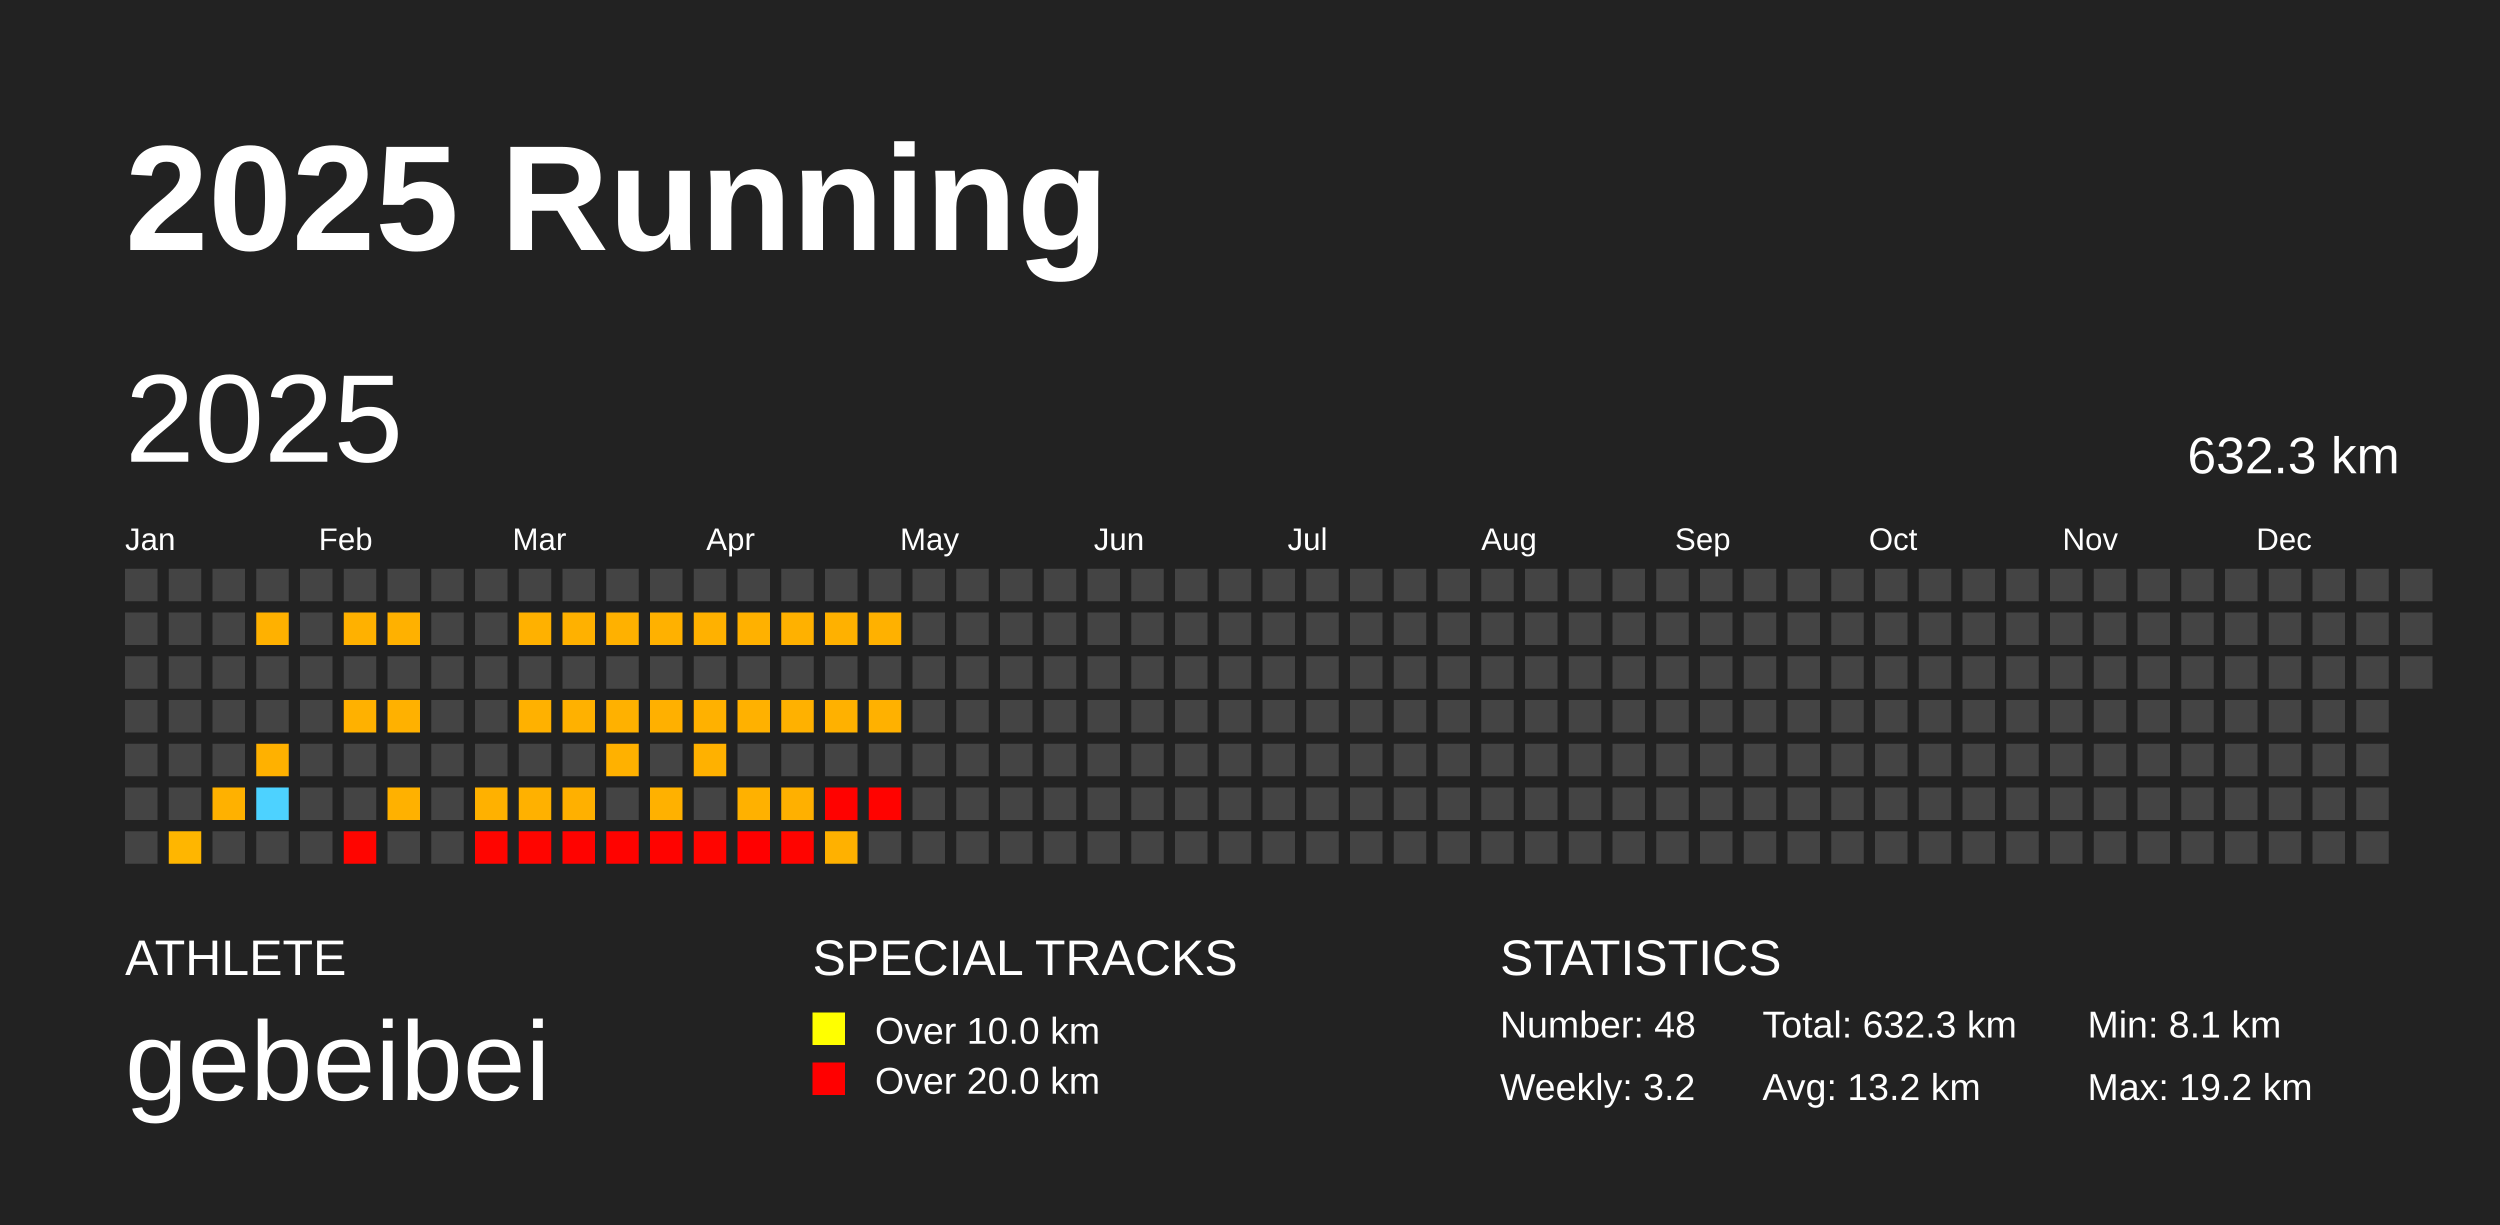
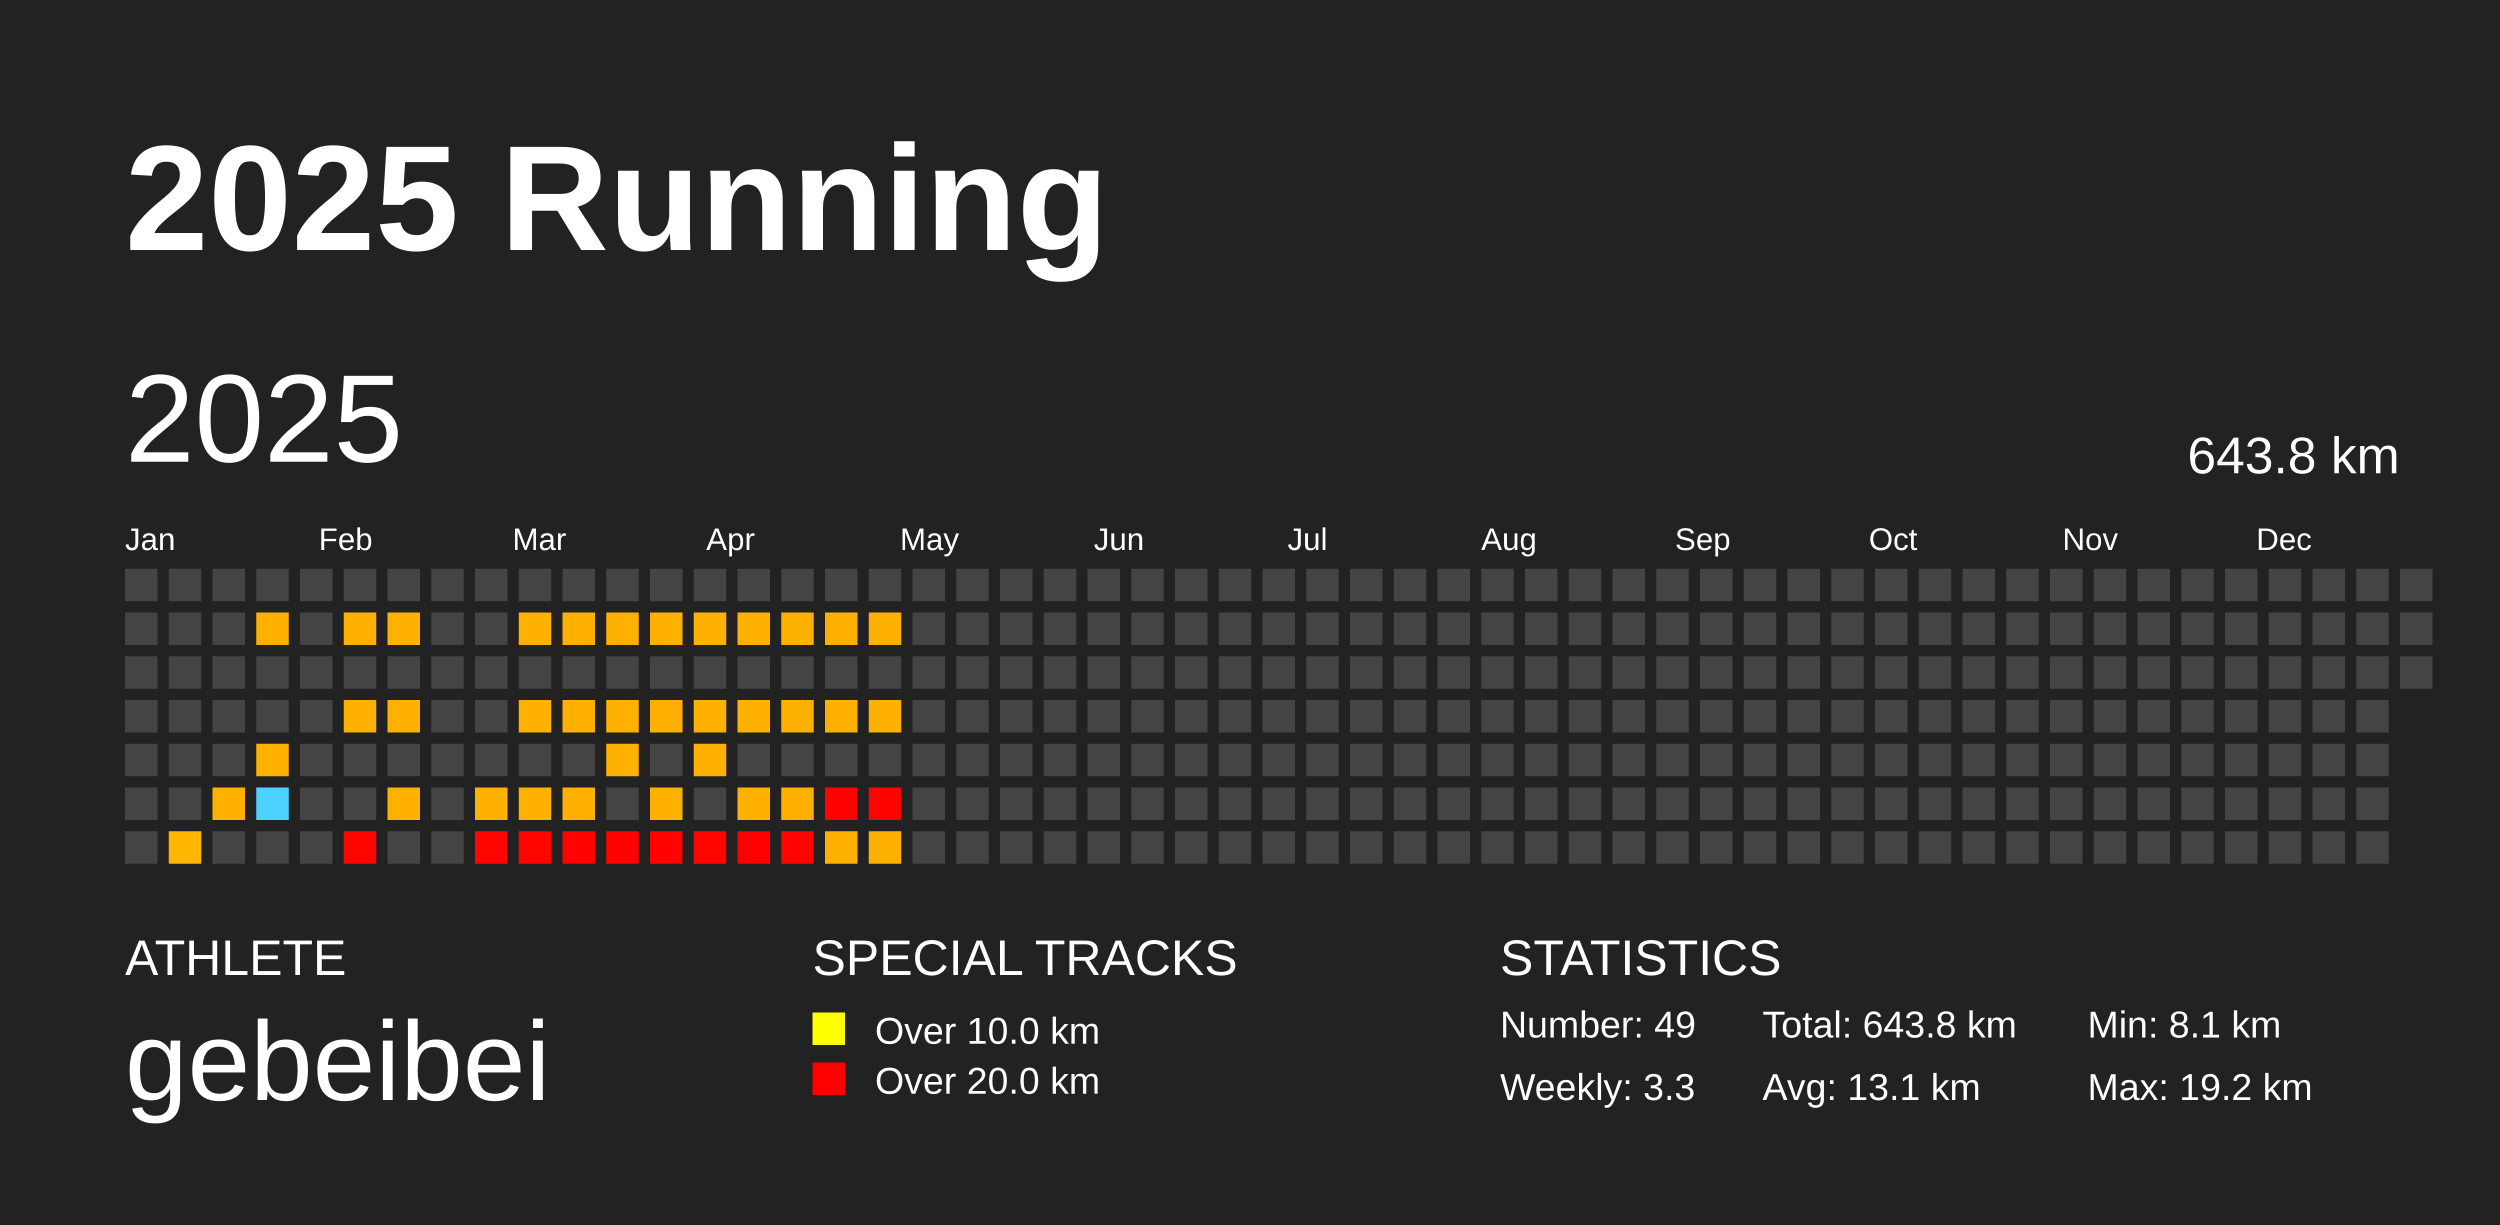
<svg xmlns="http://www.w3.org/2000/svg" baseProfile="full" height="98mm" version="1.1" viewBox="0,0,200,98" width="200mm">
  <defs />
  <rect fill="#222222" height="98" width="200" x="0" y="0" />
  <text fill="#FFFFFF" style="font-size:12px; font-family:Arial; font-weight:bold;" x="10" y="20">2025 Running</text>
  <text fill="#FFFFFF" style="font-size:4px; font-family:Arial" x="10" y="78">ATHLETE</text>
  <text fill="#FFFFFF" style="font-size:9px; font-family:Arial" x="10" y="88">gebeibei</text>
  <text fill="#FFFFFF" style="font-size:4px; font-family:Arial" x="65" y="78">SPECIAL TRACKS</text>
  <rect fill="yellow" height="2.6" width="2.6" x="65" y="81" />
  <text fill="#FFFFFF" style="font-size:3px; font-family:Arial" x="70" y="83.5">Over 10.0 km</text>
  <rect fill="red" height="2.6" width="2.6" x="65" y="85" />
  <text fill="#FFFFFF" style="font-size:3px; font-family:Arial" x="70" y="87.5">Over 20.0 km</text>
  <text fill="#FFFFFF" style="font-size:4px; font-family:Arial" x="120" y="78">STATISTICS</text>
-   <text fill="#FFFFFF" style="font-size:3px; font-family:Arial" x="120" y="83">Number: 48</text>
-   <text fill="#FFFFFF" style="font-size:3px; font-family:Arial" x="120" y="88">Weekly: 3.2</text>
-   <text fill="#FFFFFF" style="font-size:3px; font-family:Arial" x="141" y="83">Total: 632.3 km</text>
-   <text fill="#FFFFFF" style="font-size:3px; font-family:Arial" x="141" y="88">Avg: 13.2 km</text>
+   <text fill="#FFFFFF" style="font-size:3px; font-family:Arial" x="120" y="83">Number: 49</text>
+   <text fill="#FFFFFF" style="font-size:3px; font-family:Arial" x="120" y="88">Weekly: 3.3</text>
+   <text fill="#FFFFFF" style="font-size:3px; font-family:Arial" x="141" y="83">Total: 643.8 km</text>
+   <text fill="#FFFFFF" style="font-size:3px; font-family:Arial" x="141" y="88">Avg: 13.1 km</text>
  <text fill="#FFFFFF" style="font-size:3px; font-family:Arial" x="167" y="83">Min: 8.1 km</text>
  <text fill="#FFFFFF" style="font-size:3px; font-family:Arial" x="167" y="88">Max: 19.2 km</text>
  <text dominant-baseline="hanging" fill="#FFFFFF" style="font-size:10.0px; font-family:Arial;" x="10" y="30">2025</text>
-   <text dominant-baseline="hanging" fill="#FFFFFF" style="font-size:4.125px; font-family:Arial;" x="175" y="35">632.3 km</text>
+   <text dominant-baseline="hanging" fill="#FFFFFF" style="font-size:4.125px; font-family:Arial;" x="175" y="35">643.8 km</text>
  <text fill="#FFFFFF" style="font-size:2.5px; font-family:Arial" x="10.0" y="44">Jan</text>
  <text fill="#FFFFFF" style="font-size:2.5px; font-family:Arial" x="25.5" y="44">Feb</text>
  <text fill="#FFFFFF" style="font-size:2.5px; font-family:Arial" x="41.0" y="44">Mar</text>
  <text fill="#FFFFFF" style="font-size:2.5px; font-family:Arial" x="56.5" y="44">Apr</text>
  <text fill="#FFFFFF" style="font-size:2.5px; font-family:Arial" x="72.0" y="44">May</text>
  <text fill="#FFFFFF" style="font-size:2.5px; font-family:Arial" x="87.5" y="44">Jun</text>
  <text fill="#FFFFFF" style="font-size:2.5px; font-family:Arial" x="103.0" y="44">Jul</text>
  <text fill="#FFFFFF" style="font-size:2.5px; font-family:Arial" x="118.5" y="44">Aug</text>
  <text fill="#FFFFFF" style="font-size:2.5px; font-family:Arial" x="134.0" y="44">Sep</text>
  <text fill="#FFFFFF" style="font-size:2.5px; font-family:Arial" x="149.5" y="44">Oct</text>
  <text fill="#FFFFFF" style="font-size:2.5px; font-family:Arial" x="165.0" y="44">Nov</text>
  <text fill="#FFFFFF" style="font-size:2.5px; font-family:Arial" x="180.5" y="44">Dec</text>
  <rect fill="#444444" height="2.6" width="2.6" x="10.0" y="45.5" />
  <rect fill="#444444" height="2.6" width="2.6" x="10.0" y="49.0" />
  <rect fill="#444444" height="2.6" width="2.6" x="10.0" y="52.5" />
  <rect fill="#444444" height="2.6" width="2.6" x="10.0" y="56.0" />
  <rect fill="#444444" height="2.6" width="2.6" x="10.0" y="59.5" />
  <rect fill="#444444" height="2.6" width="2.6" x="10.0" y="63.0" />
  <rect fill="#444444" height="2.6" width="2.6" x="10.0" y="66.5" />
  <rect fill="#444444" height="2.6" width="2.6" x="13.5" y="45.5" />
  <rect fill="#444444" height="2.6" width="2.6" x="13.5" y="49.0" />
  <rect fill="#444444" height="2.6" width="2.6" x="13.5" y="52.5" />
  <rect fill="#444444" height="2.6" width="2.6" x="13.5" y="56.0" />
  <rect fill="#444444" height="2.6" width="2.6" x="13.5" y="59.5" />
  <rect fill="#444444" height="2.6" width="2.6" x="13.5" y="63.0" />
  <rect fill="#ffb600" height="2.6" width="2.6" x="13.5" y="66.5" />
  <rect fill="#444444" height="2.6" width="2.6" x="17.0" y="45.5" />
  <rect fill="#444444" height="2.6" width="2.6" x="17.0" y="49.0" />
  <rect fill="#444444" height="2.6" width="2.6" x="17.0" y="52.5" />
  <rect fill="#444444" height="2.6" width="2.6" x="17.0" y="56.0" />
  <rect fill="#444444" height="2.6" width="2.6" x="17.0" y="59.5" />
  <rect fill="#ffb100" height="2.6" width="2.6" x="17.0" y="63.0" />
  <rect fill="#444444" height="2.6" width="2.6" x="17.0" y="66.5" />
  <rect fill="#444444" height="2.6" width="2.6" x="20.5" y="45.5" />
  <rect fill="#ffb100" height="2.6" width="2.6" x="20.5" y="49.0" />
  <rect fill="#444444" height="2.6" width="2.6" x="20.5" y="52.5" />
  <rect fill="#444444" height="2.6" width="2.6" x="20.5" y="56.0" />
  <rect fill="#ffb100" height="2.6" width="2.6" x="20.5" y="59.5" />
  <rect fill="#4dd2ff" height="2.6" width="2.6" x="20.5" y="63.0" />
  <rect fill="#444444" height="2.6" width="2.6" x="20.5" y="66.5" />
  <rect fill="#444444" height="2.6" width="2.6" x="24.0" y="45.5" />
  <rect fill="#444444" height="2.6" width="2.6" x="24.0" y="49.0" />
  <rect fill="#444444" height="2.6" width="2.6" x="24.0" y="52.5" />
  <rect fill="#444444" height="2.6" width="2.6" x="24.0" y="56.0" />
  <rect fill="#444444" height="2.6" width="2.6" x="24.0" y="59.5" />
  <rect fill="#444444" height="2.6" width="2.6" x="24.0" y="63.0" />
  <rect fill="#444444" height="2.6" width="2.6" x="24.0" y="66.5" />
  <rect fill="#444444" height="2.6" width="2.6" x="27.5" y="45.5" />
  <rect fill="#ffb100" height="2.6" width="2.6" x="27.5" y="49.0" />
  <rect fill="#444444" height="2.6" width="2.6" x="27.5" y="52.5" />
  <rect fill="#ffb100" height="2.6" width="2.6" x="27.5" y="56.0" />
  <rect fill="#444444" height="2.6" width="2.6" x="27.5" y="59.5" />
  <rect fill="#444444" height="2.6" width="2.6" x="27.5" y="63.0" />
  <rect fill="#ff0500" height="2.6" width="2.6" x="27.5" y="66.5" />
  <rect fill="#444444" height="2.6" width="2.6" x="31.0" y="45.5" />
  <rect fill="#ffb100" height="2.6" width="2.6" x="31.0" y="49.0" />
  <rect fill="#444444" height="2.6" width="2.6" x="31.0" y="52.5" />
  <rect fill="#ffb100" height="2.6" width="2.6" x="31.0" y="56.0" />
  <rect fill="#444444" height="2.6" width="2.6" x="31.0" y="59.5" />
  <rect fill="#ffb100" height="2.6" width="2.6" x="31.0" y="63.0" />
  <rect fill="#444444" height="2.6" width="2.6" x="31.0" y="66.5" />
  <rect fill="#444444" height="2.6" width="2.6" x="34.5" y="45.5" />
  <rect fill="#444444" height="2.6" width="2.6" x="34.5" y="49.0" />
  <rect fill="#444444" height="2.6" width="2.6" x="34.5" y="52.5" />
  <rect fill="#444444" height="2.6" width="2.6" x="34.5" y="56.0" />
  <rect fill="#444444" height="2.6" width="2.6" x="34.5" y="59.5" />
  <rect fill="#444444" height="2.6" width="2.6" x="34.5" y="63.0" />
  <rect fill="#444444" height="2.6" width="2.6" x="34.5" y="66.5" />
  <rect fill="#444444" height="2.6" width="2.6" x="38.0" y="45.5" />
  <rect fill="#444444" height="2.6" width="2.6" x="38.0" y="49.0" />
  <rect fill="#444444" height="2.6" width="2.6" x="38.0" y="52.5" />
  <rect fill="#444444" height="2.6" width="2.6" x="38.0" y="56.0" />
  <rect fill="#444444" height="2.6" width="2.6" x="38.0" y="59.5" />
  <rect fill="#ffb100" height="2.6" width="2.6" x="38.0" y="63.0" />
  <rect fill="#ff0500" height="2.6" width="2.6" x="38.0" y="66.5" />
  <rect fill="#444444" height="2.6" width="2.6" x="41.5" y="45.5" />
  <rect fill="#ffb100" height="2.6" width="2.6" x="41.5" y="49.0" />
  <rect fill="#444444" height="2.6" width="2.6" x="41.5" y="52.5" />
  <rect fill="#ffb100" height="2.6" width="2.6" x="41.5" y="56.0" />
  <rect fill="#444444" height="2.6" width="2.6" x="41.5" y="59.5" />
  <rect fill="#ffb100" height="2.6" width="2.6" x="41.5" y="63.0" />
  <rect fill="#ff0500" height="2.6" width="2.6" x="41.5" y="66.5" />
  <rect fill="#444444" height="2.6" width="2.6" x="45.0" y="45.5" />
  <rect fill="#ffb100" height="2.6" width="2.6" x="45.0" y="49.0" />
  <rect fill="#444444" height="2.6" width="2.6" x="45.0" y="52.5" />
  <rect fill="#ffb100" height="2.6" width="2.6" x="45.0" y="56.0" />
  <rect fill="#444444" height="2.6" width="2.6" x="45.0" y="59.5" />
  <rect fill="#ffb000" height="2.6" width="2.6" x="45.0" y="63.0" />
  <rect fill="#ff0300" height="2.6" width="2.6" x="45.0" y="66.5" />
  <rect fill="#444444" height="2.6" width="2.6" x="48.5" y="45.5" />
  <rect fill="#ffb100" height="2.6" width="2.6" x="48.5" y="49.0" />
  <rect fill="#444444" height="2.6" width="2.6" x="48.5" y="52.5" />
  <rect fill="#ffb100" height="2.6" width="2.6" x="48.5" y="56.0" />
  <rect fill="#ffb100" height="2.6" width="2.6" x="48.5" y="59.5" />
  <rect fill="#444444" height="2.6" width="2.6" x="48.5" y="63.0" />
  <rect fill="#ff0300" height="2.6" width="2.6" x="48.5" y="66.5" />
  <rect fill="#444444" height="2.6" width="2.6" x="52.0" y="45.5" />
  <rect fill="#ffb100" height="2.6" width="2.6" x="52.0" y="49.0" />
  <rect fill="#444444" height="2.6" width="2.6" x="52.0" y="52.5" />
  <rect fill="#ffb000" height="2.6" width="2.6" x="52.0" y="56.0" />
  <rect fill="#444444" height="2.6" width="2.6" x="52.0" y="59.5" />
  <rect fill="#ffb100" height="2.6" width="2.6" x="52.0" y="63.0" />
  <rect fill="#ff0300" height="2.6" width="2.6" x="52.0" y="66.5" />
  <rect fill="#444444" height="2.6" width="2.6" x="55.5" y="45.5" />
  <rect fill="#ffb100" height="2.6" width="2.6" x="55.5" y="49.0" />
  <rect fill="#444444" height="2.6" width="2.6" x="55.5" y="52.5" />
  <rect fill="#ffb100" height="2.6" width="2.6" x="55.5" y="56.0" />
  <rect fill="#ffb100" height="2.6" width="2.6" x="55.5" y="59.5" />
  <rect fill="#444444" height="2.6" width="2.6" x="55.5" y="63.0" />
  <rect fill="#ff0500" height="2.6" width="2.6" x="55.5" y="66.5" />
  <rect fill="#444444" height="2.6" width="2.6" x="59.0" y="45.5" />
  <rect fill="#ffb100" height="2.6" width="2.6" x="59.0" y="49.0" />
  <rect fill="#444444" height="2.6" width="2.6" x="59.0" y="52.5" />
  <rect fill="#ffb100" height="2.6" width="2.6" x="59.0" y="56.0" />
  <rect fill="#444444" height="2.6" width="2.6" x="59.0" y="59.5" />
  <rect fill="#ffb100" height="2.6" width="2.6" x="59.0" y="63.0" />
  <rect fill="#ff0000" height="2.6" width="2.6" x="59.0" y="66.5" />
  <rect fill="#444444" height="2.6" width="2.6" x="62.5" y="45.5" />
  <rect fill="#ffb100" height="2.6" width="2.6" x="62.5" y="49.0" />
  <rect fill="#444444" height="2.6" width="2.6" x="62.5" y="52.5" />
  <rect fill="#ffb100" height="2.6" width="2.6" x="62.5" y="56.0" />
  <rect fill="#444444" height="2.6" width="2.6" x="62.5" y="59.5" />
  <rect fill="#ffb000" height="2.6" width="2.6" x="62.5" y="63.0" />
  <rect fill="#ff0400" height="2.6" width="2.6" x="62.5" y="66.5" />
  <rect fill="#444444" height="2.6" width="2.6" x="66.0" y="45.5" />
  <rect fill="#ffb100" height="2.6" width="2.6" x="66.0" y="49.0" />
  <rect fill="#444444" height="2.6" width="2.6" x="66.0" y="52.5" />
  <rect fill="#ffb100" height="2.6" width="2.6" x="66.0" y="56.0" />
  <rect fill="#444444" height="2.6" width="2.6" x="66.0" y="59.5" />
  <rect fill="#ff0200" height="2.6" width="2.6" x="66.0" y="63.0" />
  <rect fill="#ffb100" height="2.6" width="2.6" x="66.0" y="66.5" />
  <rect fill="#444444" height="2.6" width="2.6" x="69.5" y="45.5" />
  <rect fill="#ffb100" height="2.6" width="2.6" x="69.5" y="49.0" />
  <rect fill="#444444" height="2.6" width="2.6" x="69.5" y="52.5" />
  <rect fill="#ffb100" height="2.6" width="2.6" x="69.5" y="56.0" />
  <rect fill="#444444" height="2.6" width="2.6" x="69.5" y="59.5" />
  <rect fill="#ff0300" height="2.6" width="2.6" x="69.5" y="63.0" />
-   <rect fill="#444444" height="2.6" width="2.6" x="69.5" y="66.5" />
+   <rect fill="#ffb100" height="2.6" width="2.6" x="69.5" y="66.5" />
  <rect fill="#444444" height="2.6" width="2.6" x="73.0" y="45.5" />
  <rect fill="#444444" height="2.6" width="2.6" x="73.0" y="49.0" />
  <rect fill="#444444" height="2.6" width="2.6" x="73.0" y="52.5" />
  <rect fill="#444444" height="2.6" width="2.6" x="73.0" y="56.0" />
  <rect fill="#444444" height="2.6" width="2.6" x="73.0" y="59.5" />
  <rect fill="#444444" height="2.6" width="2.6" x="73.0" y="63.0" />
  <rect fill="#444444" height="2.6" width="2.6" x="73.0" y="66.5" />
  <rect fill="#444444" height="2.6" width="2.6" x="76.5" y="45.5" />
  <rect fill="#444444" height="2.6" width="2.6" x="76.5" y="49.0" />
  <rect fill="#444444" height="2.6" width="2.6" x="76.5" y="52.5" />
  <rect fill="#444444" height="2.6" width="2.6" x="76.5" y="56.0" />
  <rect fill="#444444" height="2.6" width="2.6" x="76.5" y="59.5" />
  <rect fill="#444444" height="2.6" width="2.6" x="76.5" y="63.0" />
  <rect fill="#444444" height="2.6" width="2.6" x="76.5" y="66.5" />
  <rect fill="#444444" height="2.6" width="2.6" x="80.0" y="45.5" />
  <rect fill="#444444" height="2.6" width="2.6" x="80.0" y="49.0" />
  <rect fill="#444444" height="2.6" width="2.6" x="80.0" y="52.5" />
  <rect fill="#444444" height="2.6" width="2.6" x="80.0" y="56.0" />
  <rect fill="#444444" height="2.6" width="2.6" x="80.0" y="59.5" />
  <rect fill="#444444" height="2.6" width="2.6" x="80.0" y="63.0" />
  <rect fill="#444444" height="2.6" width="2.6" x="80.0" y="66.5" />
  <rect fill="#444444" height="2.6" width="2.6" x="83.5" y="45.5" />
  <rect fill="#444444" height="2.6" width="2.6" x="83.5" y="49.0" />
  <rect fill="#444444" height="2.6" width="2.6" x="83.5" y="52.5" />
  <rect fill="#444444" height="2.6" width="2.6" x="83.5" y="56.0" />
  <rect fill="#444444" height="2.6" width="2.6" x="83.5" y="59.5" />
  <rect fill="#444444" height="2.6" width="2.6" x="83.5" y="63.0" />
  <rect fill="#444444" height="2.6" width="2.6" x="83.5" y="66.5" />
  <rect fill="#444444" height="2.6" width="2.6" x="87.0" y="45.5" />
  <rect fill="#444444" height="2.6" width="2.6" x="87.0" y="49.0" />
  <rect fill="#444444" height="2.6" width="2.6" x="87.0" y="52.5" />
  <rect fill="#444444" height="2.6" width="2.6" x="87.0" y="56.0" />
  <rect fill="#444444" height="2.6" width="2.6" x="87.0" y="59.5" />
  <rect fill="#444444" height="2.6" width="2.6" x="87.0" y="63.0" />
  <rect fill="#444444" height="2.6" width="2.6" x="87.0" y="66.5" />
  <rect fill="#444444" height="2.6" width="2.6" x="90.5" y="45.5" />
  <rect fill="#444444" height="2.6" width="2.6" x="90.5" y="49.0" />
  <rect fill="#444444" height="2.6" width="2.6" x="90.5" y="52.5" />
  <rect fill="#444444" height="2.6" width="2.6" x="90.5" y="56.0" />
  <rect fill="#444444" height="2.6" width="2.6" x="90.5" y="59.5" />
  <rect fill="#444444" height="2.6" width="2.6" x="90.5" y="63.0" />
  <rect fill="#444444" height="2.6" width="2.6" x="90.5" y="66.5" />
  <rect fill="#444444" height="2.6" width="2.6" x="94.0" y="45.5" />
  <rect fill="#444444" height="2.6" width="2.6" x="94.0" y="49.0" />
  <rect fill="#444444" height="2.6" width="2.6" x="94.0" y="52.5" />
  <rect fill="#444444" height="2.6" width="2.6" x="94.0" y="56.0" />
  <rect fill="#444444" height="2.6" width="2.6" x="94.0" y="59.5" />
  <rect fill="#444444" height="2.6" width="2.6" x="94.0" y="63.0" />
  <rect fill="#444444" height="2.6" width="2.6" x="94.0" y="66.5" />
  <rect fill="#444444" height="2.6" width="2.6" x="97.5" y="45.5" />
  <rect fill="#444444" height="2.6" width="2.6" x="97.5" y="49.0" />
  <rect fill="#444444" height="2.6" width="2.6" x="97.5" y="52.5" />
  <rect fill="#444444" height="2.6" width="2.6" x="97.5" y="56.0" />
  <rect fill="#444444" height="2.6" width="2.6" x="97.5" y="59.5" />
  <rect fill="#444444" height="2.6" width="2.6" x="97.5" y="63.0" />
  <rect fill="#444444" height="2.6" width="2.6" x="97.5" y="66.5" />
  <rect fill="#444444" height="2.6" width="2.6" x="101.0" y="45.5" />
  <rect fill="#444444" height="2.6" width="2.6" x="101.0" y="49.0" />
  <rect fill="#444444" height="2.6" width="2.6" x="101.0" y="52.5" />
  <rect fill="#444444" height="2.6" width="2.6" x="101.0" y="56.0" />
  <rect fill="#444444" height="2.6" width="2.6" x="101.0" y="59.5" />
  <rect fill="#444444" height="2.6" width="2.6" x="101.0" y="63.0" />
  <rect fill="#444444" height="2.6" width="2.6" x="101.0" y="66.5" />
  <rect fill="#444444" height="2.6" width="2.6" x="104.5" y="45.5" />
  <rect fill="#444444" height="2.6" width="2.6" x="104.5" y="49.0" />
  <rect fill="#444444" height="2.6" width="2.6" x="104.5" y="52.5" />
  <rect fill="#444444" height="2.6" width="2.6" x="104.5" y="56.0" />
  <rect fill="#444444" height="2.6" width="2.6" x="104.5" y="59.5" />
  <rect fill="#444444" height="2.6" width="2.6" x="104.5" y="63.0" />
  <rect fill="#444444" height="2.6" width="2.6" x="104.5" y="66.5" />
  <rect fill="#444444" height="2.6" width="2.6" x="108.0" y="45.5" />
  <rect fill="#444444" height="2.6" width="2.6" x="108.0" y="49.0" />
  <rect fill="#444444" height="2.6" width="2.6" x="108.0" y="52.5" />
  <rect fill="#444444" height="2.6" width="2.6" x="108.0" y="56.0" />
  <rect fill="#444444" height="2.6" width="2.6" x="108.0" y="59.5" />
  <rect fill="#444444" height="2.6" width="2.6" x="108.0" y="63.0" />
  <rect fill="#444444" height="2.6" width="2.6" x="108.0" y="66.5" />
  <rect fill="#444444" height="2.6" width="2.6" x="111.5" y="45.5" />
  <rect fill="#444444" height="2.6" width="2.6" x="111.5" y="49.0" />
  <rect fill="#444444" height="2.6" width="2.6" x="111.5" y="52.5" />
  <rect fill="#444444" height="2.6" width="2.6" x="111.5" y="56.0" />
  <rect fill="#444444" height="2.6" width="2.6" x="111.5" y="59.5" />
  <rect fill="#444444" height="2.6" width="2.6" x="111.5" y="63.0" />
  <rect fill="#444444" height="2.6" width="2.6" x="111.5" y="66.5" />
  <rect fill="#444444" height="2.6" width="2.6" x="115.0" y="45.5" />
  <rect fill="#444444" height="2.6" width="2.6" x="115.0" y="49.0" />
  <rect fill="#444444" height="2.6" width="2.6" x="115.0" y="52.5" />
  <rect fill="#444444" height="2.6" width="2.6" x="115.0" y="56.0" />
  <rect fill="#444444" height="2.6" width="2.6" x="115.0" y="59.5" />
  <rect fill="#444444" height="2.6" width="2.6" x="115.0" y="63.0" />
  <rect fill="#444444" height="2.6" width="2.6" x="115.0" y="66.5" />
  <rect fill="#444444" height="2.6" width="2.6" x="118.5" y="45.5" />
  <rect fill="#444444" height="2.6" width="2.6" x="118.5" y="49.0" />
  <rect fill="#444444" height="2.6" width="2.6" x="118.5" y="52.5" />
  <rect fill="#444444" height="2.6" width="2.6" x="118.5" y="56.0" />
  <rect fill="#444444" height="2.6" width="2.6" x="118.5" y="59.5" />
  <rect fill="#444444" height="2.6" width="2.6" x="118.5" y="63.0" />
  <rect fill="#444444" height="2.6" width="2.6" x="118.5" y="66.5" />
  <rect fill="#444444" height="2.6" width="2.6" x="122.0" y="45.5" />
  <rect fill="#444444" height="2.6" width="2.6" x="122.0" y="49.0" />
  <rect fill="#444444" height="2.6" width="2.6" x="122.0" y="52.5" />
  <rect fill="#444444" height="2.6" width="2.6" x="122.0" y="56.0" />
  <rect fill="#444444" height="2.6" width="2.6" x="122.0" y="59.5" />
  <rect fill="#444444" height="2.6" width="2.6" x="122.0" y="63.0" />
  <rect fill="#444444" height="2.6" width="2.6" x="122.0" y="66.5" />
  <rect fill="#444444" height="2.6" width="2.6" x="125.5" y="45.5" />
  <rect fill="#444444" height="2.6" width="2.6" x="125.5" y="49.0" />
  <rect fill="#444444" height="2.6" width="2.6" x="125.5" y="52.5" />
  <rect fill="#444444" height="2.6" width="2.6" x="125.5" y="56.0" />
  <rect fill="#444444" height="2.6" width="2.6" x="125.5" y="59.5" />
  <rect fill="#444444" height="2.6" width="2.6" x="125.5" y="63.0" />
  <rect fill="#444444" height="2.6" width="2.6" x="125.5" y="66.5" />
  <rect fill="#444444" height="2.6" width="2.6" x="129.0" y="45.5" />
  <rect fill="#444444" height="2.6" width="2.6" x="129.0" y="49.0" />
  <rect fill="#444444" height="2.6" width="2.6" x="129.0" y="52.5" />
  <rect fill="#444444" height="2.6" width="2.6" x="129.0" y="56.0" />
  <rect fill="#444444" height="2.6" width="2.6" x="129.0" y="59.5" />
  <rect fill="#444444" height="2.6" width="2.6" x="129.0" y="63.0" />
  <rect fill="#444444" height="2.6" width="2.6" x="129.0" y="66.5" />
  <rect fill="#444444" height="2.6" width="2.6" x="132.5" y="45.5" />
  <rect fill="#444444" height="2.6" width="2.6" x="132.5" y="49.0" />
  <rect fill="#444444" height="2.6" width="2.6" x="132.5" y="52.5" />
  <rect fill="#444444" height="2.6" width="2.6" x="132.5" y="56.0" />
  <rect fill="#444444" height="2.6" width="2.6" x="132.5" y="59.5" />
  <rect fill="#444444" height="2.6" width="2.6" x="132.5" y="63.0" />
  <rect fill="#444444" height="2.6" width="2.6" x="132.5" y="66.5" />
  <rect fill="#444444" height="2.6" width="2.6" x="136.0" y="45.5" />
  <rect fill="#444444" height="2.6" width="2.6" x="136.0" y="49.0" />
  <rect fill="#444444" height="2.6" width="2.6" x="136.0" y="52.5" />
  <rect fill="#444444" height="2.6" width="2.6" x="136.0" y="56.0" />
  <rect fill="#444444" height="2.6" width="2.6" x="136.0" y="59.5" />
  <rect fill="#444444" height="2.6" width="2.6" x="136.0" y="63.0" />
  <rect fill="#444444" height="2.6" width="2.6" x="136.0" y="66.5" />
  <rect fill="#444444" height="2.6" width="2.6" x="139.5" y="45.5" />
  <rect fill="#444444" height="2.6" width="2.6" x="139.5" y="49.0" />
  <rect fill="#444444" height="2.6" width="2.6" x="139.5" y="52.5" />
  <rect fill="#444444" height="2.6" width="2.6" x="139.5" y="56.0" />
  <rect fill="#444444" height="2.6" width="2.6" x="139.5" y="59.5" />
  <rect fill="#444444" height="2.6" width="2.6" x="139.5" y="63.0" />
  <rect fill="#444444" height="2.6" width="2.6" x="139.5" y="66.5" />
  <rect fill="#444444" height="2.6" width="2.6" x="143.0" y="45.5" />
  <rect fill="#444444" height="2.6" width="2.6" x="143.0" y="49.0" />
  <rect fill="#444444" height="2.6" width="2.6" x="143.0" y="52.5" />
  <rect fill="#444444" height="2.6" width="2.6" x="143.0" y="56.0" />
  <rect fill="#444444" height="2.6" width="2.6" x="143.0" y="59.5" />
  <rect fill="#444444" height="2.6" width="2.6" x="143.0" y="63.0" />
  <rect fill="#444444" height="2.6" width="2.6" x="143.0" y="66.5" />
  <rect fill="#444444" height="2.6" width="2.6" x="146.5" y="45.5" />
  <rect fill="#444444" height="2.6" width="2.6" x="146.5" y="49.0" />
  <rect fill="#444444" height="2.6" width="2.6" x="146.5" y="52.5" />
  <rect fill="#444444" height="2.6" width="2.6" x="146.5" y="56.0" />
  <rect fill="#444444" height="2.6" width="2.6" x="146.5" y="59.5" />
  <rect fill="#444444" height="2.6" width="2.6" x="146.5" y="63.0" />
  <rect fill="#444444" height="2.6" width="2.6" x="146.5" y="66.5" />
  <rect fill="#444444" height="2.6" width="2.6" x="150.0" y="45.5" />
  <rect fill="#444444" height="2.6" width="2.6" x="150.0" y="49.0" />
  <rect fill="#444444" height="2.6" width="2.6" x="150.0" y="52.5" />
  <rect fill="#444444" height="2.6" width="2.6" x="150.0" y="56.0" />
  <rect fill="#444444" height="2.6" width="2.6" x="150.0" y="59.5" />
  <rect fill="#444444" height="2.6" width="2.6" x="150.0" y="63.0" />
  <rect fill="#444444" height="2.6" width="2.6" x="150.0" y="66.5" />
  <rect fill="#444444" height="2.6" width="2.6" x="153.5" y="45.5" />
  <rect fill="#444444" height="2.6" width="2.6" x="153.5" y="49.0" />
  <rect fill="#444444" height="2.6" width="2.6" x="153.5" y="52.5" />
  <rect fill="#444444" height="2.6" width="2.6" x="153.5" y="56.0" />
  <rect fill="#444444" height="2.6" width="2.6" x="153.5" y="59.5" />
  <rect fill="#444444" height="2.6" width="2.6" x="153.5" y="63.0" />
  <rect fill="#444444" height="2.6" width="2.6" x="153.5" y="66.5" />
  <rect fill="#444444" height="2.6" width="2.6" x="157.0" y="45.5" />
  <rect fill="#444444" height="2.6" width="2.6" x="157.0" y="49.0" />
  <rect fill="#444444" height="2.6" width="2.6" x="157.0" y="52.5" />
  <rect fill="#444444" height="2.6" width="2.6" x="157.0" y="56.0" />
  <rect fill="#444444" height="2.6" width="2.6" x="157.0" y="59.5" />
  <rect fill="#444444" height="2.6" width="2.6" x="157.0" y="63.0" />
  <rect fill="#444444" height="2.6" width="2.6" x="157.0" y="66.5" />
  <rect fill="#444444" height="2.6" width="2.6" x="160.5" y="45.5" />
  <rect fill="#444444" height="2.6" width="2.6" x="160.5" y="49.0" />
  <rect fill="#444444" height="2.6" width="2.6" x="160.5" y="52.5" />
  <rect fill="#444444" height="2.6" width="2.6" x="160.5" y="56.0" />
  <rect fill="#444444" height="2.6" width="2.6" x="160.5" y="59.5" />
  <rect fill="#444444" height="2.6" width="2.6" x="160.5" y="63.0" />
  <rect fill="#444444" height="2.6" width="2.6" x="160.5" y="66.5" />
  <rect fill="#444444" height="2.6" width="2.6" x="164.0" y="45.5" />
  <rect fill="#444444" height="2.6" width="2.6" x="164.0" y="49.0" />
  <rect fill="#444444" height="2.6" width="2.6" x="164.0" y="52.5" />
  <rect fill="#444444" height="2.6" width="2.6" x="164.0" y="56.0" />
  <rect fill="#444444" height="2.6" width="2.6" x="164.0" y="59.5" />
  <rect fill="#444444" height="2.6" width="2.6" x="164.0" y="63.0" />
  <rect fill="#444444" height="2.6" width="2.6" x="164.0" y="66.5" />
  <rect fill="#444444" height="2.6" width="2.6" x="167.5" y="45.5" />
  <rect fill="#444444" height="2.6" width="2.6" x="167.5" y="49.0" />
  <rect fill="#444444" height="2.6" width="2.6" x="167.5" y="52.5" />
  <rect fill="#444444" height="2.6" width="2.6" x="167.5" y="56.0" />
  <rect fill="#444444" height="2.6" width="2.6" x="167.5" y="59.5" />
  <rect fill="#444444" height="2.6" width="2.6" x="167.5" y="63.0" />
  <rect fill="#444444" height="2.6" width="2.6" x="167.5" y="66.5" />
  <rect fill="#444444" height="2.6" width="2.6" x="171.0" y="45.5" />
  <rect fill="#444444" height="2.6" width="2.6" x="171.0" y="49.0" />
  <rect fill="#444444" height="2.6" width="2.6" x="171.0" y="52.5" />
  <rect fill="#444444" height="2.6" width="2.6" x="171.0" y="56.0" />
  <rect fill="#444444" height="2.6" width="2.6" x="171.0" y="59.5" />
  <rect fill="#444444" height="2.6" width="2.6" x="171.0" y="63.0" />
  <rect fill="#444444" height="2.6" width="2.6" x="171.0" y="66.5" />
  <rect fill="#444444" height="2.6" width="2.6" x="174.5" y="45.5" />
  <rect fill="#444444" height="2.6" width="2.6" x="174.5" y="49.0" />
  <rect fill="#444444" height="2.6" width="2.6" x="174.5" y="52.5" />
  <rect fill="#444444" height="2.6" width="2.6" x="174.5" y="56.0" />
  <rect fill="#444444" height="2.6" width="2.6" x="174.5" y="59.5" />
  <rect fill="#444444" height="2.6" width="2.6" x="174.5" y="63.0" />
  <rect fill="#444444" height="2.6" width="2.6" x="174.5" y="66.5" />
  <rect fill="#444444" height="2.6" width="2.6" x="178.0" y="45.5" />
  <rect fill="#444444" height="2.6" width="2.6" x="178.0" y="49.0" />
  <rect fill="#444444" height="2.6" width="2.6" x="178.0" y="52.5" />
  <rect fill="#444444" height="2.6" width="2.6" x="178.0" y="56.0" />
  <rect fill="#444444" height="2.6" width="2.6" x="178.0" y="59.5" />
  <rect fill="#444444" height="2.6" width="2.6" x="178.0" y="63.0" />
  <rect fill="#444444" height="2.6" width="2.6" x="178.0" y="66.5" />
  <rect fill="#444444" height="2.6" width="2.6" x="181.5" y="45.5" />
  <rect fill="#444444" height="2.6" width="2.6" x="181.5" y="49.0" />
  <rect fill="#444444" height="2.6" width="2.6" x="181.5" y="52.5" />
  <rect fill="#444444" height="2.6" width="2.6" x="181.5" y="56.0" />
  <rect fill="#444444" height="2.6" width="2.6" x="181.5" y="59.5" />
  <rect fill="#444444" height="2.6" width="2.6" x="181.5" y="63.0" />
  <rect fill="#444444" height="2.6" width="2.6" x="181.5" y="66.5" />
  <rect fill="#444444" height="2.6" width="2.6" x="185.0" y="45.5" />
  <rect fill="#444444" height="2.6" width="2.6" x="185.0" y="49.0" />
  <rect fill="#444444" height="2.6" width="2.6" x="185.0" y="52.5" />
  <rect fill="#444444" height="2.6" width="2.6" x="185.0" y="56.0" />
  <rect fill="#444444" height="2.6" width="2.6" x="185.0" y="59.5" />
  <rect fill="#444444" height="2.6" width="2.6" x="185.0" y="63.0" />
  <rect fill="#444444" height="2.6" width="2.6" x="185.0" y="66.5" />
  <rect fill="#444444" height="2.6" width="2.6" x="188.5" y="45.5" />
  <rect fill="#444444" height="2.6" width="2.6" x="188.5" y="49.0" />
  <rect fill="#444444" height="2.6" width="2.6" x="188.5" y="52.5" />
  <rect fill="#444444" height="2.6" width="2.6" x="188.5" y="56.0" />
  <rect fill="#444444" height="2.6" width="2.6" x="188.5" y="59.5" />
  <rect fill="#444444" height="2.6" width="2.6" x="188.5" y="63.0" />
  <rect fill="#444444" height="2.6" width="2.6" x="188.5" y="66.5" />
  <rect fill="#444444" height="2.6" width="2.6" x="192.0" y="45.5" />
  <rect fill="#444444" height="2.6" width="2.6" x="192.0" y="49.0" />
  <rect fill="#444444" height="2.6" width="2.6" x="192.0" y="52.5" />
</svg>
